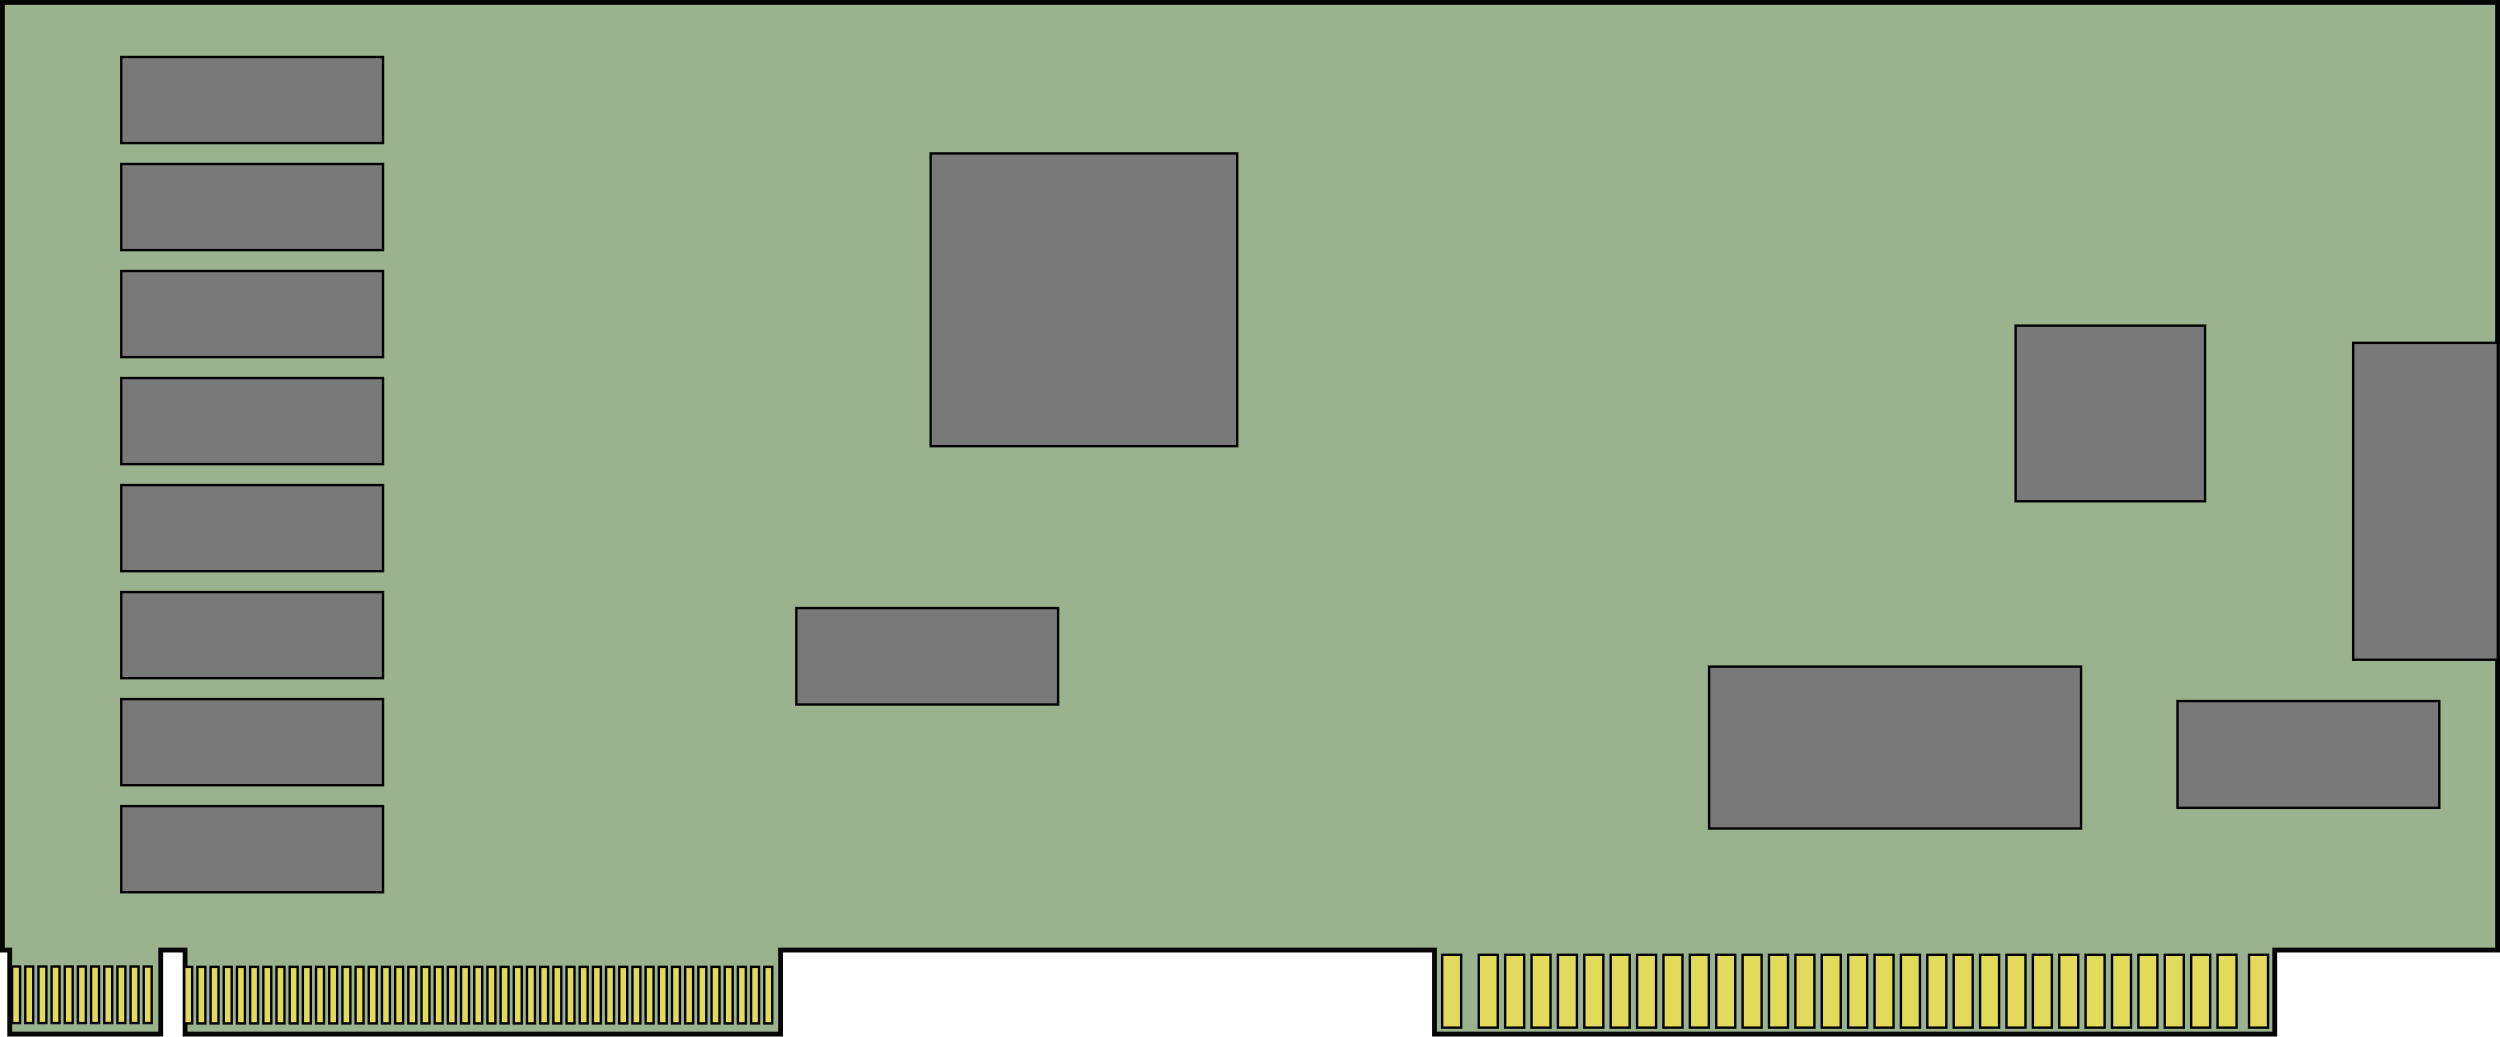
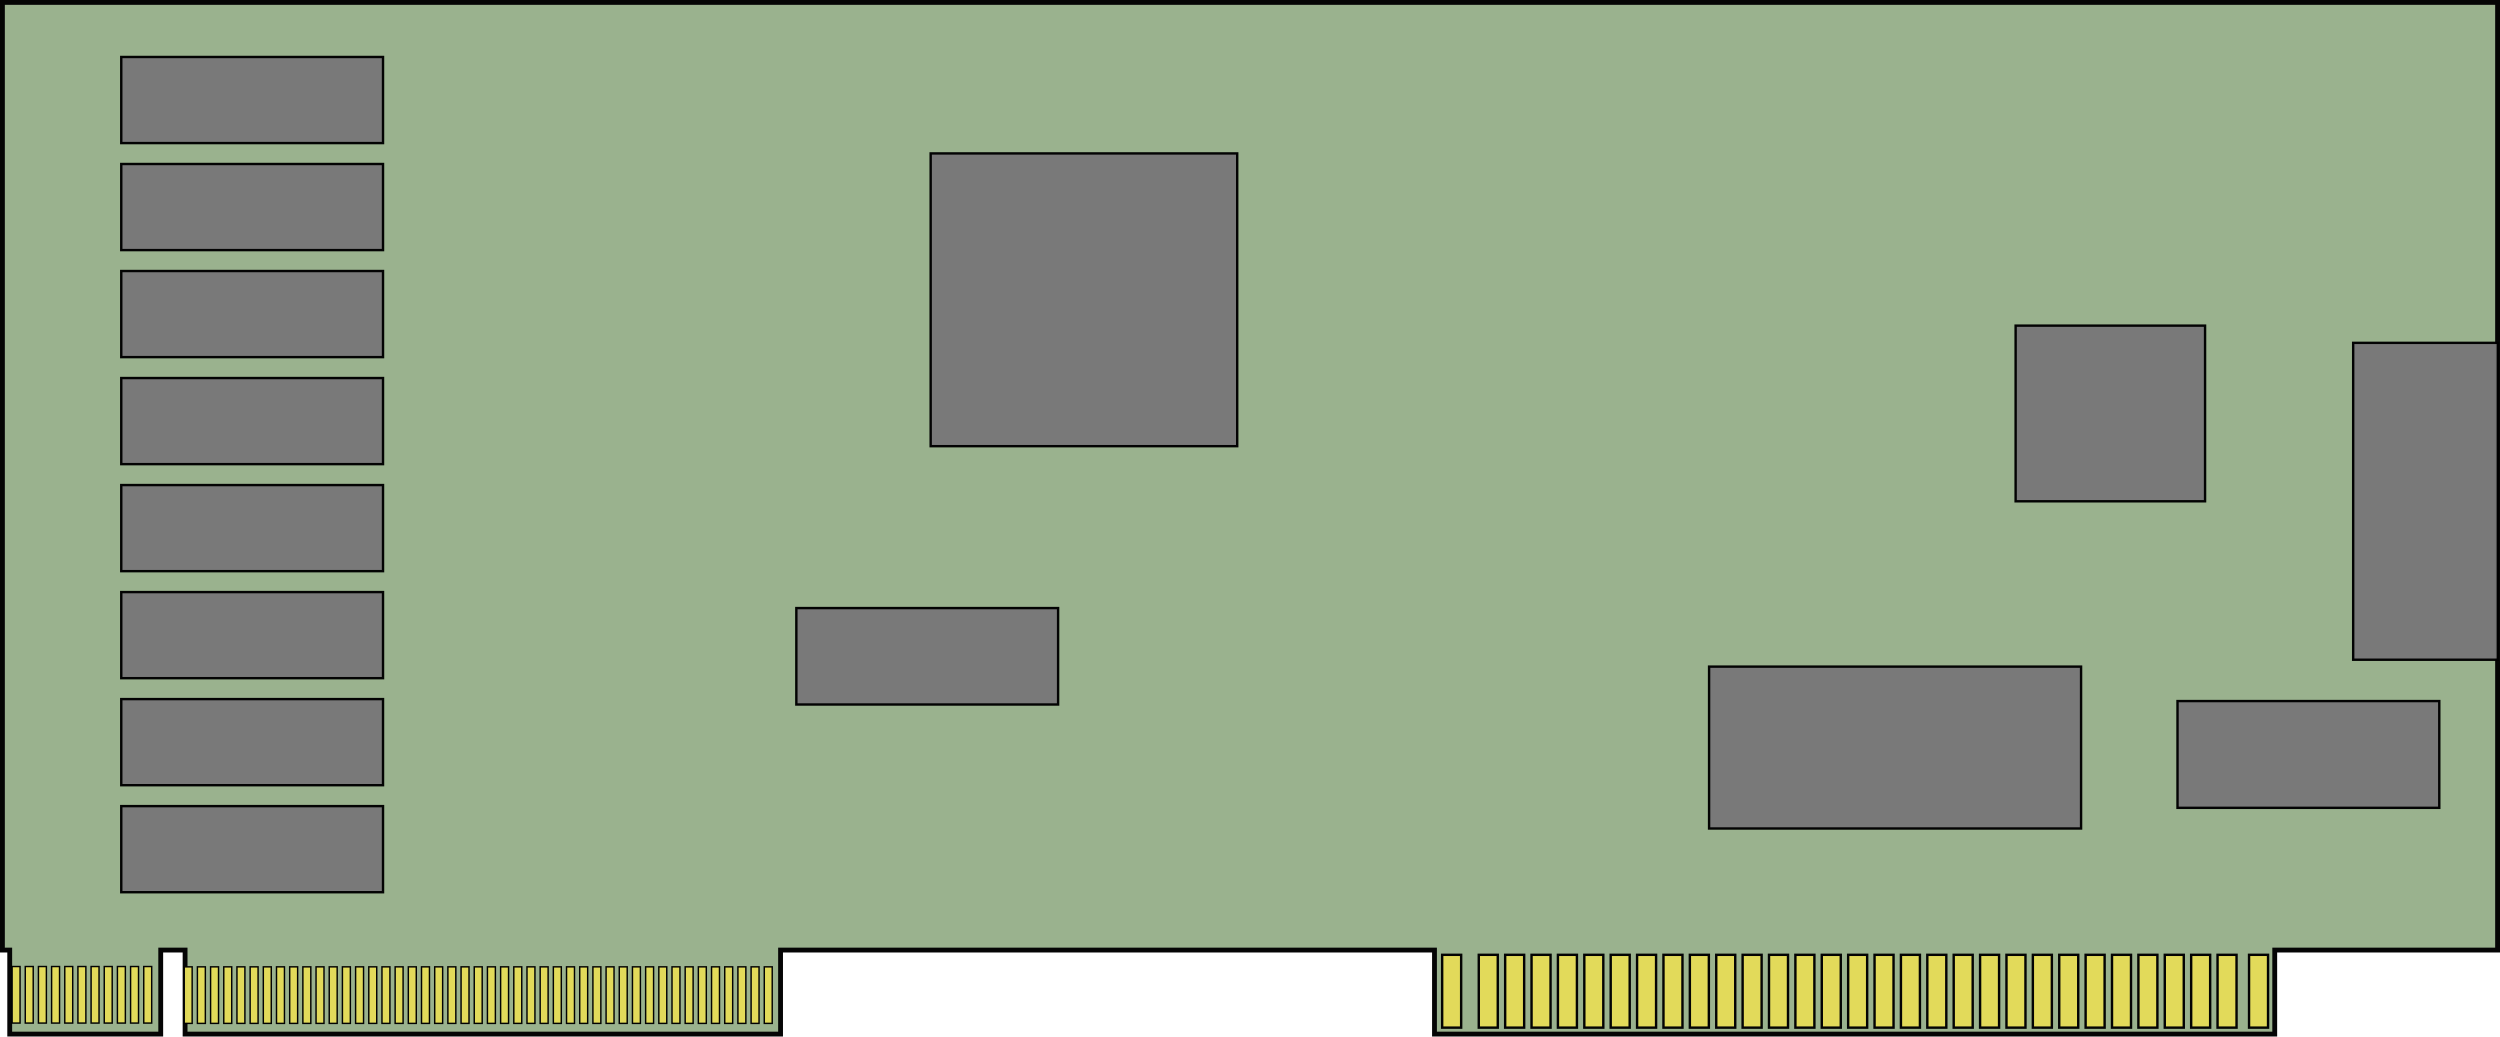
<svg xmlns="http://www.w3.org/2000/svg" width="517.316mm" height="214.481mm" viewBox="0 0 517.316 214.481" version="1.1" id="svg926">
  <defs id="defs920" />
  <g id="layer1" transform="translate(256.012,20.54632)">
    <path style="opacity:0.98;fill:#98b08c;fill-opacity:1;stroke:#000000;stroke-width:3.78;stroke-miterlimit:4;stroke-dasharray:none;stroke-dashoffset:0;stroke-opacity:1" d="M -965.715,-75.766 V 665.377 H -960 v 65.715 h 118.096 v -65.715 h 19.047 v 65.715 h 465.715 V 665.377 H 154.285 V 731.092 H 811.428 V 665.377 H 985.715 V -75.766 Z" transform="scale(0.2645833)" id="rect1555" />
    <rect style="opacity:0.98;fill:#787878;fill-opacity:1;stroke:#000000;stroke-width:0.5;stroke-miterlimit:4;stroke-dasharray:none;stroke-dashoffset:0;stroke-opacity:1" id="rect1570" width="63.432" height="60.581" x="-63.432" y="11.2" />
    <rect style="opacity:0.98;fill:#787878;fill-opacity:1;stroke:#000000;stroke-width:0.5;stroke-miterlimit:4;stroke-dasharray:none;stroke-dashoffset:0;stroke-opacity:1" id="rect1572" width="76.974" height="33.498" x="97.642" y="117.395" />
    <rect style="opacity:0.98;fill:#787878;fill-opacity:1;stroke:#000000;stroke-width:0.5;stroke-miterlimit:4;stroke-dasharray:none;stroke-dashoffset:0;stroke-opacity:1" id="rect1574" width="39.2" height="36.349" x="161.074" y="46.836" />
    <rect style="opacity:0.98;fill:#787878;fill-opacity:1;stroke:#000000;stroke-width:0.5;stroke-miterlimit:4;stroke-dasharray:none;stroke-dashoffset:0;stroke-opacity:1" id="rect1576" width="29.934" height="65.57" x="230.921" y="50.399" />
    <rect style="opacity:0.98;fill:#787878;fill-opacity:1;stroke:#000000;stroke-width:0.5;stroke-miterlimit:4;stroke-dasharray:none;stroke-dashoffset:0;stroke-opacity:1" id="rect1580" width="54.167" height="22.094" x="194.572" y="124.522" />
    <rect style="opacity:0.98;fill:#787878;fill-opacity:1;stroke:#000000;stroke-width:0.5;stroke-miterlimit:4;stroke-dasharray:none;stroke-dashoffset:0;stroke-opacity:1" id="rect1582" width="54.167" height="19.956" x="-91.228" y="105.279" />
    <rect style="opacity:0.98;fill:#787878;fill-opacity:1;stroke:#000000;stroke-width:0.5;stroke-miterlimit:4;stroke-dasharray:none;stroke-dashoffset:0;stroke-opacity:1" id="rect1588" width="54.167" height="17.818" x="-230.921" y="-8.756" />
    <rect style="opacity:0.98;fill:#787878;fill-opacity:1;stroke:#000000;stroke-width:0.5;stroke-miterlimit:4;stroke-dasharray:none;stroke-dashoffset:0;stroke-opacity:1" id="rect1588-8" width="54.167" height="17.818" x="-230.921" y="146.26" />
    <rect style="opacity:0.98;fill:#787878;fill-opacity:1;stroke:#000000;stroke-width:0.5;stroke-miterlimit:4;stroke-dasharray:none;stroke-dashoffset:0;stroke-opacity:1" id="rect1588-0" width="54.167" height="17.818" x="-230.921" y="124.115" />
    <rect style="opacity:0.98;fill:#787878;fill-opacity:1;stroke:#000000;stroke-width:0.5;stroke-miterlimit:4;stroke-dasharray:none;stroke-dashoffset:0;stroke-opacity:1" id="rect1588-2" width="54.167" height="17.818" x="-230.921" y="101.97" />
    <rect style="opacity:0.98;fill:#787878;fill-opacity:1;stroke:#000000;stroke-width:0.5;stroke-miterlimit:4;stroke-dasharray:none;stroke-dashoffset:0;stroke-opacity:1" id="rect1588-4" width="54.167" height="17.818" x="-230.921" y="79.824" />
    <rect style="opacity:0.98;fill:#787878;fill-opacity:1;stroke:#000000;stroke-width:0.5;stroke-miterlimit:4;stroke-dasharray:none;stroke-dashoffset:0;stroke-opacity:1" id="rect1588-83" width="54.167" height="17.818" x="-230.921" y="57.679" />
    <rect style="opacity:0.98;fill:#787878;fill-opacity:1;stroke:#000000;stroke-width:0.5;stroke-miterlimit:4;stroke-dasharray:none;stroke-dashoffset:0;stroke-opacity:1" id="rect1588-9" width="54.167" height="17.818" x="-230.921" y="35.534" />
    <rect style="opacity:0.98;fill:#787878;fill-opacity:1;stroke:#000000;stroke-width:0.5;stroke-miterlimit:4;stroke-dasharray:none;stroke-dashoffset:0;stroke-opacity:1" id="rect1588-05" width="54.167" height="17.818" x="-230.921" y="13.389" />
    <rect style="opacity:0.98;fill:#e3db59;fill-opacity:1;stroke:#000000;stroke-width:0.5;stroke-miterlimit:4;stroke-dasharray:none;stroke-dashoffset:0;stroke-opacity:1" id="rect1641" width="3.931" height="15.069" x="209.375" y="177.03" />
    <rect style="opacity:0.98;fill:#e3db59;fill-opacity:1;stroke:#000000;stroke-width:0.5;stroke-miterlimit:4;stroke-dasharray:none;stroke-dashoffset:0;stroke-opacity:1" id="rect1641-2" width="3.931" height="15.069" x="42.409" y="177.03" />
    <rect style="opacity:0.98;fill:#e3db59;fill-opacity:1;stroke:#000000;stroke-width:0.5;stroke-miterlimit:4;stroke-dasharray:none;stroke-dashoffset:0;stroke-opacity:1" id="rect1641-27" width="3.931" height="15.069" x="49.985" y="177.03" />
    <rect style="opacity:0.98;fill:#e3db59;fill-opacity:1;stroke:#000000;stroke-width:0.5;stroke-miterlimit:4;stroke-dasharray:none;stroke-dashoffset:0;stroke-opacity:1" id="rect1641-3" width="3.931" height="15.069" x="55.445" y="177.03" />
    <rect style="opacity:0.98;fill:#e3db59;fill-opacity:1;stroke:#000000;stroke-width:0.5;stroke-miterlimit:4;stroke-dasharray:none;stroke-dashoffset:0;stroke-opacity:1" id="rect1641-7" width="3.931" height="15.069" x="60.905" y="177.03" />
    <rect style="opacity:0.98;fill:#e3db59;fill-opacity:1;stroke:#000000;stroke-width:0.5;stroke-miterlimit:4;stroke-dasharray:none;stroke-dashoffset:0;stroke-opacity:1" id="rect1641-9" width="3.931" height="15.069" x="66.364" y="177.03" />
    <rect style="opacity:0.98;fill:#e3db59;fill-opacity:1;stroke:#000000;stroke-width:0.5;stroke-miterlimit:4;stroke-dasharray:none;stroke-dashoffset:0;stroke-opacity:1" id="rect1641-0" width="3.931" height="15.069" x="71.824" y="177.03" />
    <rect style="opacity:0.98;fill:#e3db59;fill-opacity:1;stroke:#000000;stroke-width:0.5;stroke-miterlimit:4;stroke-dasharray:none;stroke-dashoffset:0;stroke-opacity:1" id="rect1641-23" width="3.931" height="15.069" x="77.284" y="177.03" />
    <rect style="opacity:0.98;fill:#e3db59;fill-opacity:1;stroke:#000000;stroke-width:0.5;stroke-miterlimit:4;stroke-dasharray:none;stroke-dashoffset:0;stroke-opacity:1" id="rect1641-99" width="3.931" height="15.069" x="82.743" y="177.03" />
    <rect style="opacity:0.98;fill:#e3db59;fill-opacity:1;stroke:#000000;stroke-width:0.5;stroke-miterlimit:4;stroke-dasharray:none;stroke-dashoffset:0;stroke-opacity:1" id="rect1641-70" width="3.931" height="15.069" x="88.203" y="177.03" />
    <rect style="opacity:0.98;fill:#e3db59;fill-opacity:1;stroke:#000000;stroke-width:0.5;stroke-miterlimit:4;stroke-dasharray:none;stroke-dashoffset:0;stroke-opacity:1" id="rect1641-39" width="3.931" height="15.069" x="93.663" y="177.03" />
    <rect style="opacity:0.98;fill:#e3db59;fill-opacity:1;stroke:#000000;stroke-width:0.5;stroke-miterlimit:4;stroke-dasharray:none;stroke-dashoffset:0;stroke-opacity:1" id="rect1641-8" width="3.931" height="15.069" x="99.123" y="177.03" />
    <rect style="opacity:0.98;fill:#e3db59;fill-opacity:1;stroke:#000000;stroke-width:0.5;stroke-miterlimit:4;stroke-dasharray:none;stroke-dashoffset:0;stroke-opacity:1" id="rect1641-6" width="3.931" height="15.069" x="104.582" y="177.03" />
    <rect style="opacity:0.98;fill:#e3db59;fill-opacity:1;stroke:#000000;stroke-width:0.5;stroke-miterlimit:4;stroke-dasharray:none;stroke-dashoffset:0;stroke-opacity:1" id="rect1641-5" width="3.931" height="15.069" x="110.042" y="177.03" />
    <rect style="opacity:0.98;fill:#e3db59;fill-opacity:1;stroke:#000000;stroke-width:0.5;stroke-miterlimit:4;stroke-dasharray:none;stroke-dashoffset:0;stroke-opacity:1" id="rect1641-76" width="3.931" height="15.069" x="115.502" y="177.03" />
    <rect style="opacity:0.98;fill:#e3db59;fill-opacity:1;stroke:#000000;stroke-width:0.5;stroke-miterlimit:4;stroke-dasharray:none;stroke-dashoffset:0;stroke-opacity:1" id="rect1641-270" width="3.931" height="15.069" x="120.961" y="177.03" />
    <rect style="opacity:0.98;fill:#e3db59;fill-opacity:1;stroke:#000000;stroke-width:0.5;stroke-miterlimit:4;stroke-dasharray:none;stroke-dashoffset:0;stroke-opacity:1" id="rect1641-399" width="3.931" height="15.069" x="126.421" y="177.03" />
    <rect style="opacity:0.98;fill:#e3db59;fill-opacity:1;stroke:#000000;stroke-width:0.5;stroke-miterlimit:4;stroke-dasharray:none;stroke-dashoffset:0;stroke-opacity:1" id="rect1641-91" width="3.931" height="15.069" x="131.881" y="177.03" />
    <rect style="opacity:0.98;fill:#e3db59;fill-opacity:1;stroke:#000000;stroke-width:0.5;stroke-miterlimit:4;stroke-dasharray:none;stroke-dashoffset:0;stroke-opacity:1" id="rect1641-72" width="3.931" height="15.069" x="137.34" y="177.03" />
    <rect style="opacity:0.98;fill:#e3db59;fill-opacity:1;stroke:#000000;stroke-width:0.5;stroke-miterlimit:4;stroke-dasharray:none;stroke-dashoffset:0;stroke-opacity:1" id="rect1641-36" width="3.931" height="15.069" x="142.8" y="177.03" />
    <rect style="opacity:0.98;fill:#e3db59;fill-opacity:1;stroke:#000000;stroke-width:0.5;stroke-miterlimit:4;stroke-dasharray:none;stroke-dashoffset:0;stroke-opacity:1" id="rect1641-55" width="3.931" height="15.069" x="148.26" y="177.03" />
    <rect style="opacity:0.98;fill:#e3db59;fill-opacity:1;stroke:#000000;stroke-width:0.5;stroke-miterlimit:4;stroke-dasharray:none;stroke-dashoffset:0;stroke-opacity:1" id="rect1641-81" width="3.931" height="15.069" x="153.72" y="177.03" />
    <rect style="opacity:0.98;fill:#e3db59;fill-opacity:1;stroke:#000000;stroke-width:0.5;stroke-miterlimit:4;stroke-dasharray:none;stroke-dashoffset:0;stroke-opacity:1" id="rect1641-4" width="3.931" height="15.069" x="159.179" y="177.03" />
    <rect style="opacity:0.98;fill:#e3db59;fill-opacity:1;stroke:#000000;stroke-width:0.5;stroke-miterlimit:4;stroke-dasharray:none;stroke-dashoffset:0;stroke-opacity:1" id="rect1641-71" width="3.931" height="15.069" x="164.639" y="177.03" />
    <rect style="opacity:0.98;fill:#e3db59;fill-opacity:1;stroke:#000000;stroke-width:0.5;stroke-miterlimit:4;stroke-dasharray:none;stroke-dashoffset:0;stroke-opacity:1" id="rect1641-38" width="3.931" height="15.069" x="170.099" y="177.03" />
    <rect style="opacity:0.98;fill:#e3db59;fill-opacity:1;stroke:#000000;stroke-width:0.5;stroke-miterlimit:4;stroke-dasharray:none;stroke-dashoffset:0;stroke-opacity:1" id="rect1641-48" width="3.931" height="15.069" x="175.558" y="177.03" />
    <rect style="opacity:0.98;fill:#e3db59;fill-opacity:1;stroke:#000000;stroke-width:0.5;stroke-miterlimit:4;stroke-dasharray:none;stroke-dashoffset:0;stroke-opacity:1" id="rect1641-04" width="3.931" height="15.069" x="181.018" y="177.03" />
    <rect style="opacity:0.98;fill:#e3db59;fill-opacity:1;stroke:#000000;stroke-width:0.5;stroke-miterlimit:4;stroke-dasharray:none;stroke-dashoffset:0;stroke-opacity:1" id="rect1641-60" width="3.931" height="15.069" x="186.478" y="177.03" />
    <rect style="opacity:0.98;fill:#e3db59;fill-opacity:1;stroke:#000000;stroke-width:0.5;stroke-miterlimit:4;stroke-dasharray:none;stroke-dashoffset:0;stroke-opacity:1" id="rect1641-32" width="3.931" height="15.069" x="191.938" y="177.03" />
    <rect style="opacity:0.98;fill:#e3db59;fill-opacity:1;stroke:#000000;stroke-width:0.5;stroke-miterlimit:4;stroke-dasharray:none;stroke-dashoffset:0;stroke-opacity:1" id="rect1641-69" width="3.931" height="15.069" x="197.397" y="177.03" />
    <rect style="opacity:0.98;fill:#e3db59;fill-opacity:1;stroke:#000000;stroke-width:0.5;stroke-miterlimit:4;stroke-dasharray:none;stroke-dashoffset:0;stroke-opacity:1" id="rect1641-41" width="3.931" height="15.069" x="202.857" y="177.03" />
-     <g id="g2268" transform="translate(11.05325,-246.0889)">
-       <rect y="425.542" x="-264.559" height="11.702" width="1.644" id="rect1871" style="opacity:0.98;fill:#e3db59;fill-opacity:1;stroke:#000000;stroke-width:0.5;stroke-miterlimit:4;stroke-dasharray:none;stroke-dashoffset:0;stroke-opacity:1" />
-       <rect y="425.542" x="-261.835" height="11.702" width="1.644" id="rect1871-8" style="opacity:0.98;fill:#e3db59;fill-opacity:1;stroke:#000000;stroke-width:0.5;stroke-miterlimit:4;stroke-dasharray:none;stroke-dashoffset:0;stroke-opacity:1" />
-       <rect y="425.542" x="-259.111" height="11.702" width="1.644" id="rect1871-83" style="opacity:0.98;fill:#e3db59;fill-opacity:1;stroke:#000000;stroke-width:0.5;stroke-miterlimit:4;stroke-dasharray:none;stroke-dashoffset:0;stroke-opacity:1" />
-       <rect y="425.542" x="-256.388" height="11.702" width="1.644" id="rect1871-81" style="opacity:0.98;fill:#e3db59;fill-opacity:1;stroke:#000000;stroke-width:0.5;stroke-miterlimit:4;stroke-dasharray:none;stroke-dashoffset:0;stroke-opacity:1" />
-       <rect y="425.542" x="-253.664" height="11.702" width="1.644" id="rect1871-5" style="opacity:0.98;fill:#e3db59;fill-opacity:1;stroke:#000000;stroke-width:0.5;stroke-miterlimit:4;stroke-dasharray:none;stroke-dashoffset:0;stroke-opacity:1" />
-       <rect y="425.542" x="-250.94" height="11.702" width="1.644" id="rect1871-3" style="opacity:0.98;fill:#e3db59;fill-opacity:1;stroke:#000000;stroke-width:0.5;stroke-miterlimit:4;stroke-dasharray:none;stroke-dashoffset:0;stroke-opacity:1" />
-       <rect y="425.542" x="-248.216" height="11.702" width="1.644" id="rect1871-54" style="opacity:0.98;fill:#e3db59;fill-opacity:1;stroke:#000000;stroke-width:0.5;stroke-miterlimit:4;stroke-dasharray:none;stroke-dashoffset:0;stroke-opacity:1" />
-       <rect y="425.542" x="-245.492" height="11.702" width="1.644" id="rect1871-36" style="opacity:0.98;fill:#e3db59;fill-opacity:1;stroke:#000000;stroke-width:0.5;stroke-miterlimit:4;stroke-dasharray:none;stroke-dashoffset:0;stroke-opacity:1" />
-       <rect y="425.542" x="-242.768" height="11.702" width="1.644" id="rect1871-59" style="opacity:0.98;fill:#e3db59;fill-opacity:1;stroke:#000000;stroke-width:0.5;stroke-miterlimit:4;stroke-dasharray:none;stroke-dashoffset:0;stroke-opacity:1" />
-       <rect y="425.542" x="-240.044" height="11.702" width="1.644" id="rect1871-549" style="opacity:0.98;fill:#e3db59;fill-opacity:1;stroke:#000000;stroke-width:0.5;stroke-miterlimit:4;stroke-dasharray:none;stroke-dashoffset:0;stroke-opacity:1" />
-       <rect y="425.542" x="-237.321" height="11.702" width="1.644" id="rect1871-1" style="opacity:0.98;fill:#e3db59;fill-opacity:1;stroke:#000000;stroke-width:0.5;stroke-miterlimit:4;stroke-dasharray:none;stroke-dashoffset:0;stroke-opacity:1" />
-       <rect y="425.607" x="-228.945" height="11.702" width="1.644" id="rect1871-7" style="opacity:0.98;fill:#e3db59;fill-opacity:1;stroke:#000000;stroke-width:0.5;stroke-miterlimit:4;stroke-dasharray:none;stroke-dashoffset:0;stroke-opacity:1" />
-       <rect y="425.607" x="-226.217" height="11.702" width="1.644" id="rect1871-55" style="opacity:0.98;fill:#e3db59;fill-opacity:1;stroke:#000000;stroke-width:0.5;stroke-miterlimit:4;stroke-dasharray:none;stroke-dashoffset:0;stroke-opacity:1" />
-       <rect y="425.607" x="-223.489" height="11.702" width="1.644" id="rect1871-4" style="opacity:0.98;fill:#e3db59;fill-opacity:1;stroke:#000000;stroke-width:0.5;stroke-miterlimit:4;stroke-dasharray:none;stroke-dashoffset:0;stroke-opacity:1" />
-       <rect y="425.607" x="-220.762" height="11.702" width="1.644" id="rect1871-18" style="opacity:0.98;fill:#e3db59;fill-opacity:1;stroke:#000000;stroke-width:0.5;stroke-miterlimit:4;stroke-dasharray:none;stroke-dashoffset:0;stroke-opacity:1" />
-       <rect y="425.607" x="-218.034" height="11.702" width="1.644" id="rect1871-835" style="opacity:0.98;fill:#e3db59;fill-opacity:1;stroke:#000000;stroke-width:0.5;stroke-miterlimit:4;stroke-dasharray:none;stroke-dashoffset:0;stroke-opacity:1" />
-       <rect y="425.607" x="-215.306" height="11.702" width="1.644" id="rect1871-2" style="opacity:0.98;fill:#e3db59;fill-opacity:1;stroke:#000000;stroke-width:0.5;stroke-miterlimit:4;stroke-dasharray:none;stroke-dashoffset:0;stroke-opacity:1" />
-       <rect y="425.607" x="-212.578" height="11.702" width="1.644" id="rect1871-26" style="opacity:0.98;fill:#e3db59;fill-opacity:1;stroke:#000000;stroke-width:0.5;stroke-miterlimit:4;stroke-dasharray:none;stroke-dashoffset:0;stroke-opacity:1" />
-       <rect y="425.607" x="-209.85" height="11.702" width="1.644" id="rect1871-6" style="opacity:0.98;fill:#e3db59;fill-opacity:1;stroke:#000000;stroke-width:0.5;stroke-miterlimit:4;stroke-dasharray:none;stroke-dashoffset:0;stroke-opacity:1" />
-       <rect y="425.607" x="-207.122" height="11.702" width="1.644" id="rect1871-78" style="opacity:0.98;fill:#e3db59;fill-opacity:1;stroke:#000000;stroke-width:0.5;stroke-miterlimit:4;stroke-dasharray:none;stroke-dashoffset:0;stroke-opacity:1" />
-       <rect y="425.607" x="-204.394" height="11.702" width="1.644" id="rect1871-41" style="opacity:0.98;fill:#e3db59;fill-opacity:1;stroke:#000000;stroke-width:0.5;stroke-miterlimit:4;stroke-dasharray:none;stroke-dashoffset:0;stroke-opacity:1" />
-       <rect y="425.607" x="-201.666" height="11.702" width="1.644" id="rect1871-71" style="opacity:0.98;fill:#e3db59;fill-opacity:1;stroke:#000000;stroke-width:0.5;stroke-miterlimit:4;stroke-dasharray:none;stroke-dashoffset:0;stroke-opacity:1" />
-       <rect y="425.607" x="-198.938" height="11.702" width="1.644" id="rect1871-87" style="opacity:0.98;fill:#e3db59;fill-opacity:1;stroke:#000000;stroke-width:0.5;stroke-miterlimit:4;stroke-dasharray:none;stroke-dashoffset:0;stroke-opacity:1" />
-       <rect y="425.607" x="-196.21" height="11.702" width="1.644" id="rect1871-877" style="opacity:0.98;fill:#e3db59;fill-opacity:1;stroke:#000000;stroke-width:0.5;stroke-miterlimit:4;stroke-dasharray:none;stroke-dashoffset:0;stroke-opacity:1" />
-       <rect y="425.607" x="-193.482" height="11.702" width="1.644" id="rect1871-44" style="opacity:0.98;fill:#e3db59;fill-opacity:1;stroke:#000000;stroke-width:0.5;stroke-miterlimit:4;stroke-dasharray:none;stroke-dashoffset:0;stroke-opacity:1" />
-       <rect y="425.607" x="-190.754" height="11.702" width="1.644" id="rect1871-9" style="opacity:0.98;fill:#e3db59;fill-opacity:1;stroke:#000000;stroke-width:0.5;stroke-miterlimit:4;stroke-dasharray:none;stroke-dashoffset:0;stroke-opacity:1" />
-       <rect y="425.607" x="-188.026" height="11.702" width="1.644" id="rect1871-15" style="opacity:0.98;fill:#e3db59;fill-opacity:1;stroke:#000000;stroke-width:0.5;stroke-miterlimit:4;stroke-dasharray:none;stroke-dashoffset:0;stroke-opacity:1" />
-       <rect y="425.607" x="-185.298" height="11.702" width="1.644" id="rect1871-558" style="opacity:0.98;fill:#e3db59;fill-opacity:1;stroke:#000000;stroke-width:0.5;stroke-miterlimit:4;stroke-dasharray:none;stroke-dashoffset:0;stroke-opacity:1" />
-       <rect y="425.607" x="-182.57" height="11.702" width="1.644" id="rect1871-29" style="opacity:0.98;fill:#e3db59;fill-opacity:1;stroke:#000000;stroke-width:0.5;stroke-miterlimit:4;stroke-dasharray:none;stroke-dashoffset:0;stroke-opacity:1" />
-       <rect y="425.607" x="-179.842" height="11.702" width="1.644" id="rect1871-82" style="opacity:0.98;fill:#e3db59;fill-opacity:1;stroke:#000000;stroke-width:0.5;stroke-miterlimit:4;stroke-dasharray:none;stroke-dashoffset:0;stroke-opacity:1" />
-       <rect y="425.607" x="-177.114" height="11.702" width="1.644" id="rect1871-0" style="opacity:0.98;fill:#e3db59;fill-opacity:1;stroke:#000000;stroke-width:0.5;stroke-miterlimit:4;stroke-dasharray:none;stroke-dashoffset:0;stroke-opacity:1" />
-       <rect y="425.607" x="-174.386" height="11.702" width="1.644" id="rect1871-74" style="opacity:0.98;fill:#e3db59;fill-opacity:1;stroke:#000000;stroke-width:0.5;stroke-miterlimit:4;stroke-dasharray:none;stroke-dashoffset:0;stroke-opacity:1" />
-       <rect y="425.607" x="-171.658" height="11.702" width="1.644" id="rect1871-85" style="opacity:0.98;fill:#e3db59;fill-opacity:1;stroke:#000000;stroke-width:0.5;stroke-miterlimit:4;stroke-dasharray:none;stroke-dashoffset:0;stroke-opacity:1" />
-       <rect y="425.607" x="-168.93" height="11.702" width="1.644" id="rect1871-830" style="opacity:0.98;fill:#e3db59;fill-opacity:1;stroke:#000000;stroke-width:0.5;stroke-miterlimit:4;stroke-dasharray:none;stroke-dashoffset:0;stroke-opacity:1" />
-       <rect y="425.607" x="-166.202" height="11.702" width="1.644" id="rect1871-62" style="opacity:0.98;fill:#e3db59;fill-opacity:1;stroke:#000000;stroke-width:0.5;stroke-miterlimit:4;stroke-dasharray:none;stroke-dashoffset:0;stroke-opacity:1" />
-       <rect y="425.607" x="-163.474" height="11.702" width="1.644" id="rect1871-25" style="opacity:0.98;fill:#e3db59;fill-opacity:1;stroke:#000000;stroke-width:0.5;stroke-miterlimit:4;stroke-dasharray:none;stroke-dashoffset:0;stroke-opacity:1" />
-       <rect y="425.607" x="-160.746" height="11.702" width="1.644" id="rect1871-22" style="opacity:0.98;fill:#e3db59;fill-opacity:1;stroke:#000000;stroke-width:0.5;stroke-miterlimit:4;stroke-dasharray:none;stroke-dashoffset:0;stroke-opacity:1" />
-       <rect y="425.607" x="-158.018" height="11.702" width="1.644" id="rect1871-715" style="opacity:0.98;fill:#e3db59;fill-opacity:1;stroke:#000000;stroke-width:0.5;stroke-miterlimit:4;stroke-dasharray:none;stroke-dashoffset:0;stroke-opacity:1" />
-       <rect y="425.607" x="-155.29" height="11.702" width="1.644" id="rect1871-21" style="opacity:0.98;fill:#e3db59;fill-opacity:1;stroke:#000000;stroke-width:0.5;stroke-miterlimit:4;stroke-dasharray:none;stroke-dashoffset:0;stroke-opacity:1" />
-       <rect y="425.607" x="-152.562" height="11.702" width="1.644" id="rect1871-10" style="opacity:0.98;fill:#e3db59;fill-opacity:1;stroke:#000000;stroke-width:0.5;stroke-miterlimit:4;stroke-dasharray:none;stroke-dashoffset:0;stroke-opacity:1" />
-       <rect y="425.607" x="-149.834" height="11.702" width="1.644" id="rect1871-187" style="opacity:0.98;fill:#e3db59;fill-opacity:1;stroke:#000000;stroke-width:0.5;stroke-miterlimit:4;stroke-dasharray:none;stroke-dashoffset:0;stroke-opacity:1" />
-       <rect y="425.607" x="-147.106" height="11.702" width="1.644" id="rect1871-60" style="opacity:0.98;fill:#e3db59;fill-opacity:1;stroke:#000000;stroke-width:0.5;stroke-miterlimit:4;stroke-dasharray:none;stroke-dashoffset:0;stroke-opacity:1" />
-       <rect y="425.607" x="-144.378" height="11.702" width="1.644" id="rect1871-09" style="opacity:0.98;fill:#e3db59;fill-opacity:1;stroke:#000000;stroke-width:0.5;stroke-miterlimit:4;stroke-dasharray:none;stroke-dashoffset:0;stroke-opacity:1" />
-       <rect y="425.607" x="-141.65" height="11.702" width="1.644" id="rect1871-56" style="opacity:0.98;fill:#e3db59;fill-opacity:1;stroke:#000000;stroke-width:0.5;stroke-miterlimit:4;stroke-dasharray:none;stroke-dashoffset:0;stroke-opacity:1" />
-       <rect y="425.607" x="-138.923" height="11.702" width="1.644" id="rect1871-28" style="opacity:0.98;fill:#e3db59;fill-opacity:1;stroke:#000000;stroke-width:0.5;stroke-miterlimit:4;stroke-dasharray:none;stroke-dashoffset:0;stroke-opacity:1" />
-       <rect y="425.607" x="-136.195" height="11.702" width="1.644" id="rect1871-594" style="opacity:0.98;fill:#e3db59;fill-opacity:1;stroke:#000000;stroke-width:0.5;stroke-miterlimit:4;stroke-dasharray:none;stroke-dashoffset:0;stroke-opacity:1" />
-       <rect y="425.607" x="-133.467" height="11.702" width="1.644" id="rect1871-39" style="opacity:0.98;fill:#e3db59;fill-opacity:1;stroke:#000000;stroke-width:0.5;stroke-miterlimit:4;stroke-dasharray:none;stroke-dashoffset:0;stroke-opacity:1" />
-       <rect y="425.607" x="-130.739" height="11.702" width="1.644" id="rect1871-05" style="opacity:0.98;fill:#e3db59;fill-opacity:1;stroke:#000000;stroke-width:0.5;stroke-miterlimit:4;stroke-dasharray:none;stroke-dashoffset:0;stroke-opacity:1" />
-       <rect y="425.607" x="-128.011" height="11.702" width="1.644" id="rect1871-63" style="opacity:0.98;fill:#e3db59;fill-opacity:1;stroke:#000000;stroke-width:0.5;stroke-miterlimit:4;stroke-dasharray:none;stroke-dashoffset:0;stroke-opacity:1" />
-       <rect y="425.607" x="-125.283" height="11.702" width="1.644" id="rect1871-630" style="opacity:0.98;fill:#e3db59;fill-opacity:1;stroke:#000000;stroke-width:0.5;stroke-miterlimit:4;stroke-dasharray:none;stroke-dashoffset:0;stroke-opacity:1" />
-       <rect y="425.607" x="-122.555" height="11.702" width="1.644" id="rect1871-84" style="opacity:0.98;fill:#e3db59;fill-opacity:1;stroke:#000000;stroke-width:0.5;stroke-miterlimit:4;stroke-dasharray:none;stroke-dashoffset:0;stroke-opacity:1" />
-       <rect y="425.607" x="-119.827" height="11.702" width="1.644" id="rect1871-04" style="opacity:0.98;fill:#e3db59;fill-opacity:1;stroke:#000000;stroke-width:0.5;stroke-miterlimit:4;stroke-dasharray:none;stroke-dashoffset:0;stroke-opacity:1" />
-       <rect y="425.607" x="-117.099" height="11.702" width="1.644" id="rect1871-64" style="opacity:0.98;fill:#e3db59;fill-opacity:1;stroke:#000000;stroke-width:0.5;stroke-miterlimit:4;stroke-dasharray:none;stroke-dashoffset:0;stroke-opacity:1" />
-       <rect y="425.607" x="-114.371" height="11.702" width="1.644" id="rect1871-643" style="opacity:0.98;fill:#e3db59;fill-opacity:1;stroke:#000000;stroke-width:0.5;stroke-miterlimit:4;stroke-dasharray:none;stroke-dashoffset:0;stroke-opacity:1" />
-       <rect y="425.607" x="-111.643" height="11.702" width="1.644" id="rect1871-840" style="opacity:0.98;fill:#e3db59;fill-opacity:1;stroke:#000000;stroke-width:0.5;stroke-miterlimit:4;stroke-dasharray:none;stroke-dashoffset:0;stroke-opacity:1" />
-       <rect y="425.607" x="-108.915" height="11.702" width="1.644" id="rect1871-093" style="opacity:0.98;fill:#e3db59;fill-opacity:1;stroke:#000000;stroke-width:0.5;stroke-miterlimit:4;stroke-dasharray:none;stroke-dashoffset:0;stroke-opacity:1" />
-     </g>
+     <rect style="opacity:0.98;fill:#e3db59;fill-opacity:1;stroke:#000000;stroke-width:0.3;stroke-miterlimit:4;stroke-dasharray:none;stroke-dashoffset:0;stroke-opacity:1" id="rect1871" width="1.644" height="11.702" x="-253.506" y="179.453" />
+     <rect style="opacity:0.98;fill:#e3db59;fill-opacity:1;stroke:#000000;stroke-width:0.3;stroke-miterlimit:4;stroke-dasharray:none;stroke-dashoffset:0;stroke-opacity:1" id="rect1871-8" width="1.644" height="11.702" x="-250.782" y="179.453" />
+     <rect style="opacity:0.98;fill:#e3db59;fill-opacity:1;stroke:#000000;stroke-width:0.3;stroke-miterlimit:4;stroke-dasharray:none;stroke-dashoffset:0;stroke-opacity:1" id="rect1871-83" width="1.644" height="11.702" x="-248.058" y="179.453" />
+     <rect style="opacity:0.98;fill:#e3db59;fill-opacity:1;stroke:#000000;stroke-width:0.3;stroke-miterlimit:4;stroke-dasharray:none;stroke-dashoffset:0;stroke-opacity:1" id="rect1871-81" width="1.644" height="11.702" x="-245.334" y="179.453" />
+     <rect style="opacity:0.98;fill:#e3db59;fill-opacity:1;stroke:#000000;stroke-width:0.3;stroke-miterlimit:4;stroke-dasharray:none;stroke-dashoffset:0;stroke-opacity:1" id="rect1871-5" width="1.644" height="11.702" x="-242.61" y="179.453" />
+     <rect style="opacity:0.98;fill:#e3db59;fill-opacity:1;stroke:#000000;stroke-width:0.3;stroke-miterlimit:4;stroke-dasharray:none;stroke-dashoffset:0;stroke-opacity:1" id="rect1871-3" width="1.644" height="11.702" x="-239.887" y="179.453" />
+     <rect style="opacity:0.98;fill:#e3db59;fill-opacity:1;stroke:#000000;stroke-width:0.3;stroke-miterlimit:4;stroke-dasharray:none;stroke-dashoffset:0;stroke-opacity:1" id="rect1871-54" width="1.644" height="11.702" x="-237.163" y="179.453" />
+     <rect style="opacity:0.98;fill:#e3db59;fill-opacity:1;stroke:#000000;stroke-width:0.3;stroke-miterlimit:4;stroke-dasharray:none;stroke-dashoffset:0;stroke-opacity:1" id="rect1871-36" width="1.644" height="11.702" x="-234.439" y="179.453" />
+     <rect style="opacity:0.98;fill:#e3db59;fill-opacity:1;stroke:#000000;stroke-width:0.3;stroke-miterlimit:4;stroke-dasharray:none;stroke-dashoffset:0;stroke-opacity:1" id="rect1871-59" width="1.644" height="11.702" x="-231.715" y="179.453" />
+     <rect style="opacity:0.98;fill:#e3db59;fill-opacity:1;stroke:#000000;stroke-width:0.3;stroke-miterlimit:4;stroke-dasharray:none;stroke-dashoffset:0;stroke-opacity:1" id="rect1871-549" width="1.644" height="11.702" x="-228.991" y="179.453" />
+     <rect style="opacity:0.98;fill:#e3db59;fill-opacity:1;stroke:#000000;stroke-width:0.3;stroke-miterlimit:4;stroke-dasharray:none;stroke-dashoffset:0;stroke-opacity:1" id="rect1871-1" width="1.644" height="11.702" x="-226.267" y="179.453" />
+     <rect style="opacity:0.98;fill:#e3db59;fill-opacity:1;stroke:#000000;stroke-width:0.3;stroke-miterlimit:4;stroke-dasharray:none;stroke-dashoffset:0;stroke-opacity:1" id="rect1871-7" width="1.644" height="11.702" x="-217.892" y="179.518" />
+     <rect style="opacity:0.98;fill:#e3db59;fill-opacity:1;stroke:#000000;stroke-width:0.3;stroke-miterlimit:4;stroke-dasharray:none;stroke-dashoffset:0;stroke-opacity:1" id="rect1871-55" width="1.644" height="11.702" x="-215.164" y="179.518" />
+     <rect style="opacity:0.98;fill:#e3db59;fill-opacity:1;stroke:#000000;stroke-width:0.3;stroke-miterlimit:4;stroke-dasharray:none;stroke-dashoffset:0;stroke-opacity:1" id="rect1871-4" width="1.644" height="11.702" x="-212.436" y="179.518" />
+     <rect style="opacity:0.98;fill:#e3db59;fill-opacity:1;stroke:#000000;stroke-width:0.3;stroke-miterlimit:4;stroke-dasharray:none;stroke-dashoffset:0;stroke-opacity:1" id="rect1871-18" width="1.644" height="11.702" x="-209.708" y="179.518" />
+     <rect style="opacity:0.98;fill:#e3db59;fill-opacity:1;stroke:#000000;stroke-width:0.3;stroke-miterlimit:4;stroke-dasharray:none;stroke-dashoffset:0;stroke-opacity:1" id="rect1871-835" width="1.644" height="11.702" x="-206.98" y="179.518" />
+     <rect style="opacity:0.98;fill:#e3db59;fill-opacity:1;stroke:#000000;stroke-width:0.3;stroke-miterlimit:4;stroke-dasharray:none;stroke-dashoffset:0;stroke-opacity:1" id="rect1871-2" width="1.644" height="11.702" x="-204.252" y="179.518" />
+     <rect style="opacity:0.98;fill:#e3db59;fill-opacity:1;stroke:#000000;stroke-width:0.3;stroke-miterlimit:4;stroke-dasharray:none;stroke-dashoffset:0;stroke-opacity:1" id="rect1871-26" width="1.644" height="11.702" x="-201.524" y="179.518" />
+     <rect style="opacity:0.98;fill:#e3db59;fill-opacity:1;stroke:#000000;stroke-width:0.3;stroke-miterlimit:4;stroke-dasharray:none;stroke-dashoffset:0;stroke-opacity:1" id="rect1871-6" width="1.644" height="11.702" x="-198.796" y="179.518" />
+     <rect style="opacity:0.98;fill:#e3db59;fill-opacity:1;stroke:#000000;stroke-width:0.3;stroke-miterlimit:4;stroke-dasharray:none;stroke-dashoffset:0;stroke-opacity:1" id="rect1871-78" width="1.644" height="11.702" x="-196.068" y="179.518" />
+     <rect style="opacity:0.98;fill:#e3db59;fill-opacity:1;stroke:#000000;stroke-width:0.3;stroke-miterlimit:4;stroke-dasharray:none;stroke-dashoffset:0;stroke-opacity:1" id="rect1871-41" width="1.644" height="11.702" x="-193.34" y="179.518" />
+     <rect style="opacity:0.98;fill:#e3db59;fill-opacity:1;stroke:#000000;stroke-width:0.3;stroke-miterlimit:4;stroke-dasharray:none;stroke-dashoffset:0;stroke-opacity:1" id="rect1871-71" width="1.644" height="11.702" x="-190.613" y="179.518" />
+     <rect style="opacity:0.98;fill:#e3db59;fill-opacity:1;stroke:#000000;stroke-width:0.3;stroke-miterlimit:4;stroke-dasharray:none;stroke-dashoffset:0;stroke-opacity:1" id="rect1871-87" width="1.644" height="11.702" x="-187.885" y="179.518" />
+     <rect style="opacity:0.98;fill:#e3db59;fill-opacity:1;stroke:#000000;stroke-width:0.3;stroke-miterlimit:4;stroke-dasharray:none;stroke-dashoffset:0;stroke-opacity:1" id="rect1871-877" width="1.644" height="11.702" x="-185.157" y="179.518" />
+     <rect style="opacity:0.98;fill:#e3db59;fill-opacity:1;stroke:#000000;stroke-width:0.3;stroke-miterlimit:4;stroke-dasharray:none;stroke-dashoffset:0;stroke-opacity:1" id="rect1871-44" width="1.644" height="11.702" x="-182.429" y="179.518" />
+     <rect style="opacity:0.98;fill:#e3db59;fill-opacity:1;stroke:#000000;stroke-width:0.3;stroke-miterlimit:4;stroke-dasharray:none;stroke-dashoffset:0;stroke-opacity:1" id="rect1871-9" width="1.644" height="11.702" x="-179.701" y="179.518" />
+     <rect style="opacity:0.98;fill:#e3db59;fill-opacity:1;stroke:#000000;stroke-width:0.3;stroke-miterlimit:4;stroke-dasharray:none;stroke-dashoffset:0;stroke-opacity:1" id="rect1871-15" width="1.644" height="11.702" x="-176.973" y="179.518" />
+     <rect style="opacity:0.98;fill:#e3db59;fill-opacity:1;stroke:#000000;stroke-width:0.3;stroke-miterlimit:4;stroke-dasharray:none;stroke-dashoffset:0;stroke-opacity:1" id="rect1871-558" width="1.644" height="11.702" x="-174.245" y="179.518" />
+     <rect style="opacity:0.98;fill:#e3db59;fill-opacity:1;stroke:#000000;stroke-width:0.3;stroke-miterlimit:4;stroke-dasharray:none;stroke-dashoffset:0;stroke-opacity:1" id="rect1871-29" width="1.644" height="11.702" x="-171.517" y="179.518" />
+     <rect style="opacity:0.98;fill:#e3db59;fill-opacity:1;stroke:#000000;stroke-width:0.3;stroke-miterlimit:4;stroke-dasharray:none;stroke-dashoffset:0;stroke-opacity:1" id="rect1871-82" width="1.644" height="11.702" x="-168.789" y="179.518" />
+     <rect style="opacity:0.98;fill:#e3db59;fill-opacity:1;stroke:#000000;stroke-width:0.3;stroke-miterlimit:4;stroke-dasharray:none;stroke-dashoffset:0;stroke-opacity:1" id="rect1871-0" width="1.644" height="11.702" x="-166.061" y="179.518" />
+     <rect style="opacity:0.98;fill:#e3db59;fill-opacity:1;stroke:#000000;stroke-width:0.3;stroke-miterlimit:4;stroke-dasharray:none;stroke-dashoffset:0;stroke-opacity:1" id="rect1871-74" width="1.644" height="11.702" x="-163.333" y="179.518" />
+     <rect style="opacity:0.98;fill:#e3db59;fill-opacity:1;stroke:#000000;stroke-width:0.3;stroke-miterlimit:4;stroke-dasharray:none;stroke-dashoffset:0;stroke-opacity:1" id="rect1871-85" width="1.644" height="11.702" x="-160.605" y="179.518" />
+     <rect style="opacity:0.98;fill:#e3db59;fill-opacity:1;stroke:#000000;stroke-width:0.3;stroke-miterlimit:4;stroke-dasharray:none;stroke-dashoffset:0;stroke-opacity:1" id="rect1871-830" width="1.644" height="11.702" x="-157.877" y="179.518" />
+     <rect style="opacity:0.98;fill:#e3db59;fill-opacity:1;stroke:#000000;stroke-width:0.3;stroke-miterlimit:4;stroke-dasharray:none;stroke-dashoffset:0;stroke-opacity:1" id="rect1871-62" width="1.644" height="11.702" x="-155.149" y="179.518" />
+     <rect style="opacity:0.98;fill:#e3db59;fill-opacity:1;stroke:#000000;stroke-width:0.3;stroke-miterlimit:4;stroke-dasharray:none;stroke-dashoffset:0;stroke-opacity:1" id="rect1871-25" width="1.644" height="11.702" x="-152.421" y="179.518" />
+     <rect style="opacity:0.98;fill:#e3db59;fill-opacity:1;stroke:#000000;stroke-width:0.3;stroke-miterlimit:4;stroke-dasharray:none;stroke-dashoffset:0;stroke-opacity:1" id="rect1871-22" width="1.644" height="11.702" x="-149.693" y="179.518" />
+     <rect style="opacity:0.98;fill:#e3db59;fill-opacity:1;stroke:#000000;stroke-width:0.3;stroke-miterlimit:4;stroke-dasharray:none;stroke-dashoffset:0;stroke-opacity:1" id="rect1871-715" width="1.644" height="11.702" x="-146.965" y="179.518" />
+     <rect style="opacity:0.98;fill:#e3db59;fill-opacity:1;stroke:#000000;stroke-width:0.3;stroke-miterlimit:4;stroke-dasharray:none;stroke-dashoffset:0;stroke-opacity:1" id="rect1871-21" width="1.644" height="11.702" x="-144.237" y="179.518" />
+     <rect style="opacity:0.98;fill:#e3db59;fill-opacity:1;stroke:#000000;stroke-width:0.3;stroke-miterlimit:4;stroke-dasharray:none;stroke-dashoffset:0;stroke-opacity:1" id="rect1871-10" width="1.644" height="11.702" x="-141.509" y="179.518" />
+     <rect style="opacity:0.98;fill:#e3db59;fill-opacity:1;stroke:#000000;stroke-width:0.3;stroke-miterlimit:4;stroke-dasharray:none;stroke-dashoffset:0;stroke-opacity:1" id="rect1871-187" width="1.644" height="11.702" x="-138.781" y="179.518" />
+     <rect style="opacity:0.98;fill:#e3db59;fill-opacity:1;stroke:#000000;stroke-width:0.3;stroke-miterlimit:4;stroke-dasharray:none;stroke-dashoffset:0;stroke-opacity:1" id="rect1871-60" width="1.644" height="11.702" x="-136.053" y="179.518" />
+     <rect style="opacity:0.98;fill:#e3db59;fill-opacity:1;stroke:#000000;stroke-width:0.3;stroke-miterlimit:4;stroke-dasharray:none;stroke-dashoffset:0;stroke-opacity:1" id="rect1871-09" width="1.644" height="11.702" x="-133.325" y="179.518" />
+     <rect style="opacity:0.98;fill:#e3db59;fill-opacity:1;stroke:#000000;stroke-width:0.3;stroke-miterlimit:4;stroke-dasharray:none;stroke-dashoffset:0;stroke-opacity:1" id="rect1871-56" width="1.644" height="11.702" x="-130.597" y="179.518" />
+     <rect style="opacity:0.98;fill:#e3db59;fill-opacity:1;stroke:#000000;stroke-width:0.3;stroke-miterlimit:4;stroke-dasharray:none;stroke-dashoffset:0;stroke-opacity:1" id="rect1871-28" width="1.644" height="11.702" x="-127.869" y="179.518" />
+     <rect style="opacity:0.98;fill:#e3db59;fill-opacity:1;stroke:#000000;stroke-width:0.3;stroke-miterlimit:4;stroke-dasharray:none;stroke-dashoffset:0;stroke-opacity:1" id="rect1871-594" width="1.644" height="11.702" x="-125.141" y="179.518" />
+     <rect style="opacity:0.98;fill:#e3db59;fill-opacity:1;stroke:#000000;stroke-width:0.3;stroke-miterlimit:4;stroke-dasharray:none;stroke-dashoffset:0;stroke-opacity:1" id="rect1871-39" width="1.644" height="11.702" x="-122.413" y="179.518" />
+     <rect style="opacity:0.98;fill:#e3db59;fill-opacity:1;stroke:#000000;stroke-width:0.3;stroke-miterlimit:4;stroke-dasharray:none;stroke-dashoffset:0;stroke-opacity:1" id="rect1871-05" width="1.644" height="11.702" x="-119.685" y="179.518" />
+     <rect style="opacity:0.98;fill:#e3db59;fill-opacity:1;stroke:#000000;stroke-width:0.3;stroke-miterlimit:4;stroke-dasharray:none;stroke-dashoffset:0;stroke-opacity:1" id="rect1871-63" width="1.644" height="11.702" x="-116.957" y="179.518" />
+     <rect style="opacity:0.98;fill:#e3db59;fill-opacity:1;stroke:#000000;stroke-width:0.3;stroke-miterlimit:4;stroke-dasharray:none;stroke-dashoffset:0;stroke-opacity:1" id="rect1871-630" width="1.644" height="11.702" x="-114.23" y="179.518" />
+     <rect style="opacity:0.98;fill:#e3db59;fill-opacity:1;stroke:#000000;stroke-width:0.3;stroke-miterlimit:4;stroke-dasharray:none;stroke-dashoffset:0;stroke-opacity:1" id="rect1871-84" width="1.644" height="11.702" x="-111.502" y="179.518" />
+     <rect style="opacity:0.98;fill:#e3db59;fill-opacity:1;stroke:#000000;stroke-width:0.3;stroke-miterlimit:4;stroke-dasharray:none;stroke-dashoffset:0;stroke-opacity:1" id="rect1871-04" width="1.644" height="11.702" x="-108.774" y="179.518" />
+     <rect style="opacity:0.98;fill:#e3db59;fill-opacity:1;stroke:#000000;stroke-width:0.3;stroke-miterlimit:4;stroke-dasharray:none;stroke-dashoffset:0;stroke-opacity:1" id="rect1871-64" width="1.644" height="11.702" x="-106.046" y="179.518" />
+     <rect style="opacity:0.98;fill:#e3db59;fill-opacity:1;stroke:#000000;stroke-width:0.3;stroke-miterlimit:4;stroke-dasharray:none;stroke-dashoffset:0;stroke-opacity:1" id="rect1871-643" width="1.644" height="11.702" x="-103.318" y="179.518" />
+     <rect style="opacity:0.98;fill:#e3db59;fill-opacity:1;stroke:#000000;stroke-width:0.3;stroke-miterlimit:4;stroke-dasharray:none;stroke-dashoffset:0;stroke-opacity:1" id="rect1871-840" width="1.644" height="11.702" x="-100.59" y="179.518" />
+     <rect style="opacity:0.98;fill:#e3db59;fill-opacity:1;stroke:#000000;stroke-width:0.3;stroke-miterlimit:4;stroke-dasharray:none;stroke-dashoffset:0;stroke-opacity:1" id="rect1871-093" width="1.644" height="11.702" x="-97.862" y="179.518" />
  </g>
</svg>
